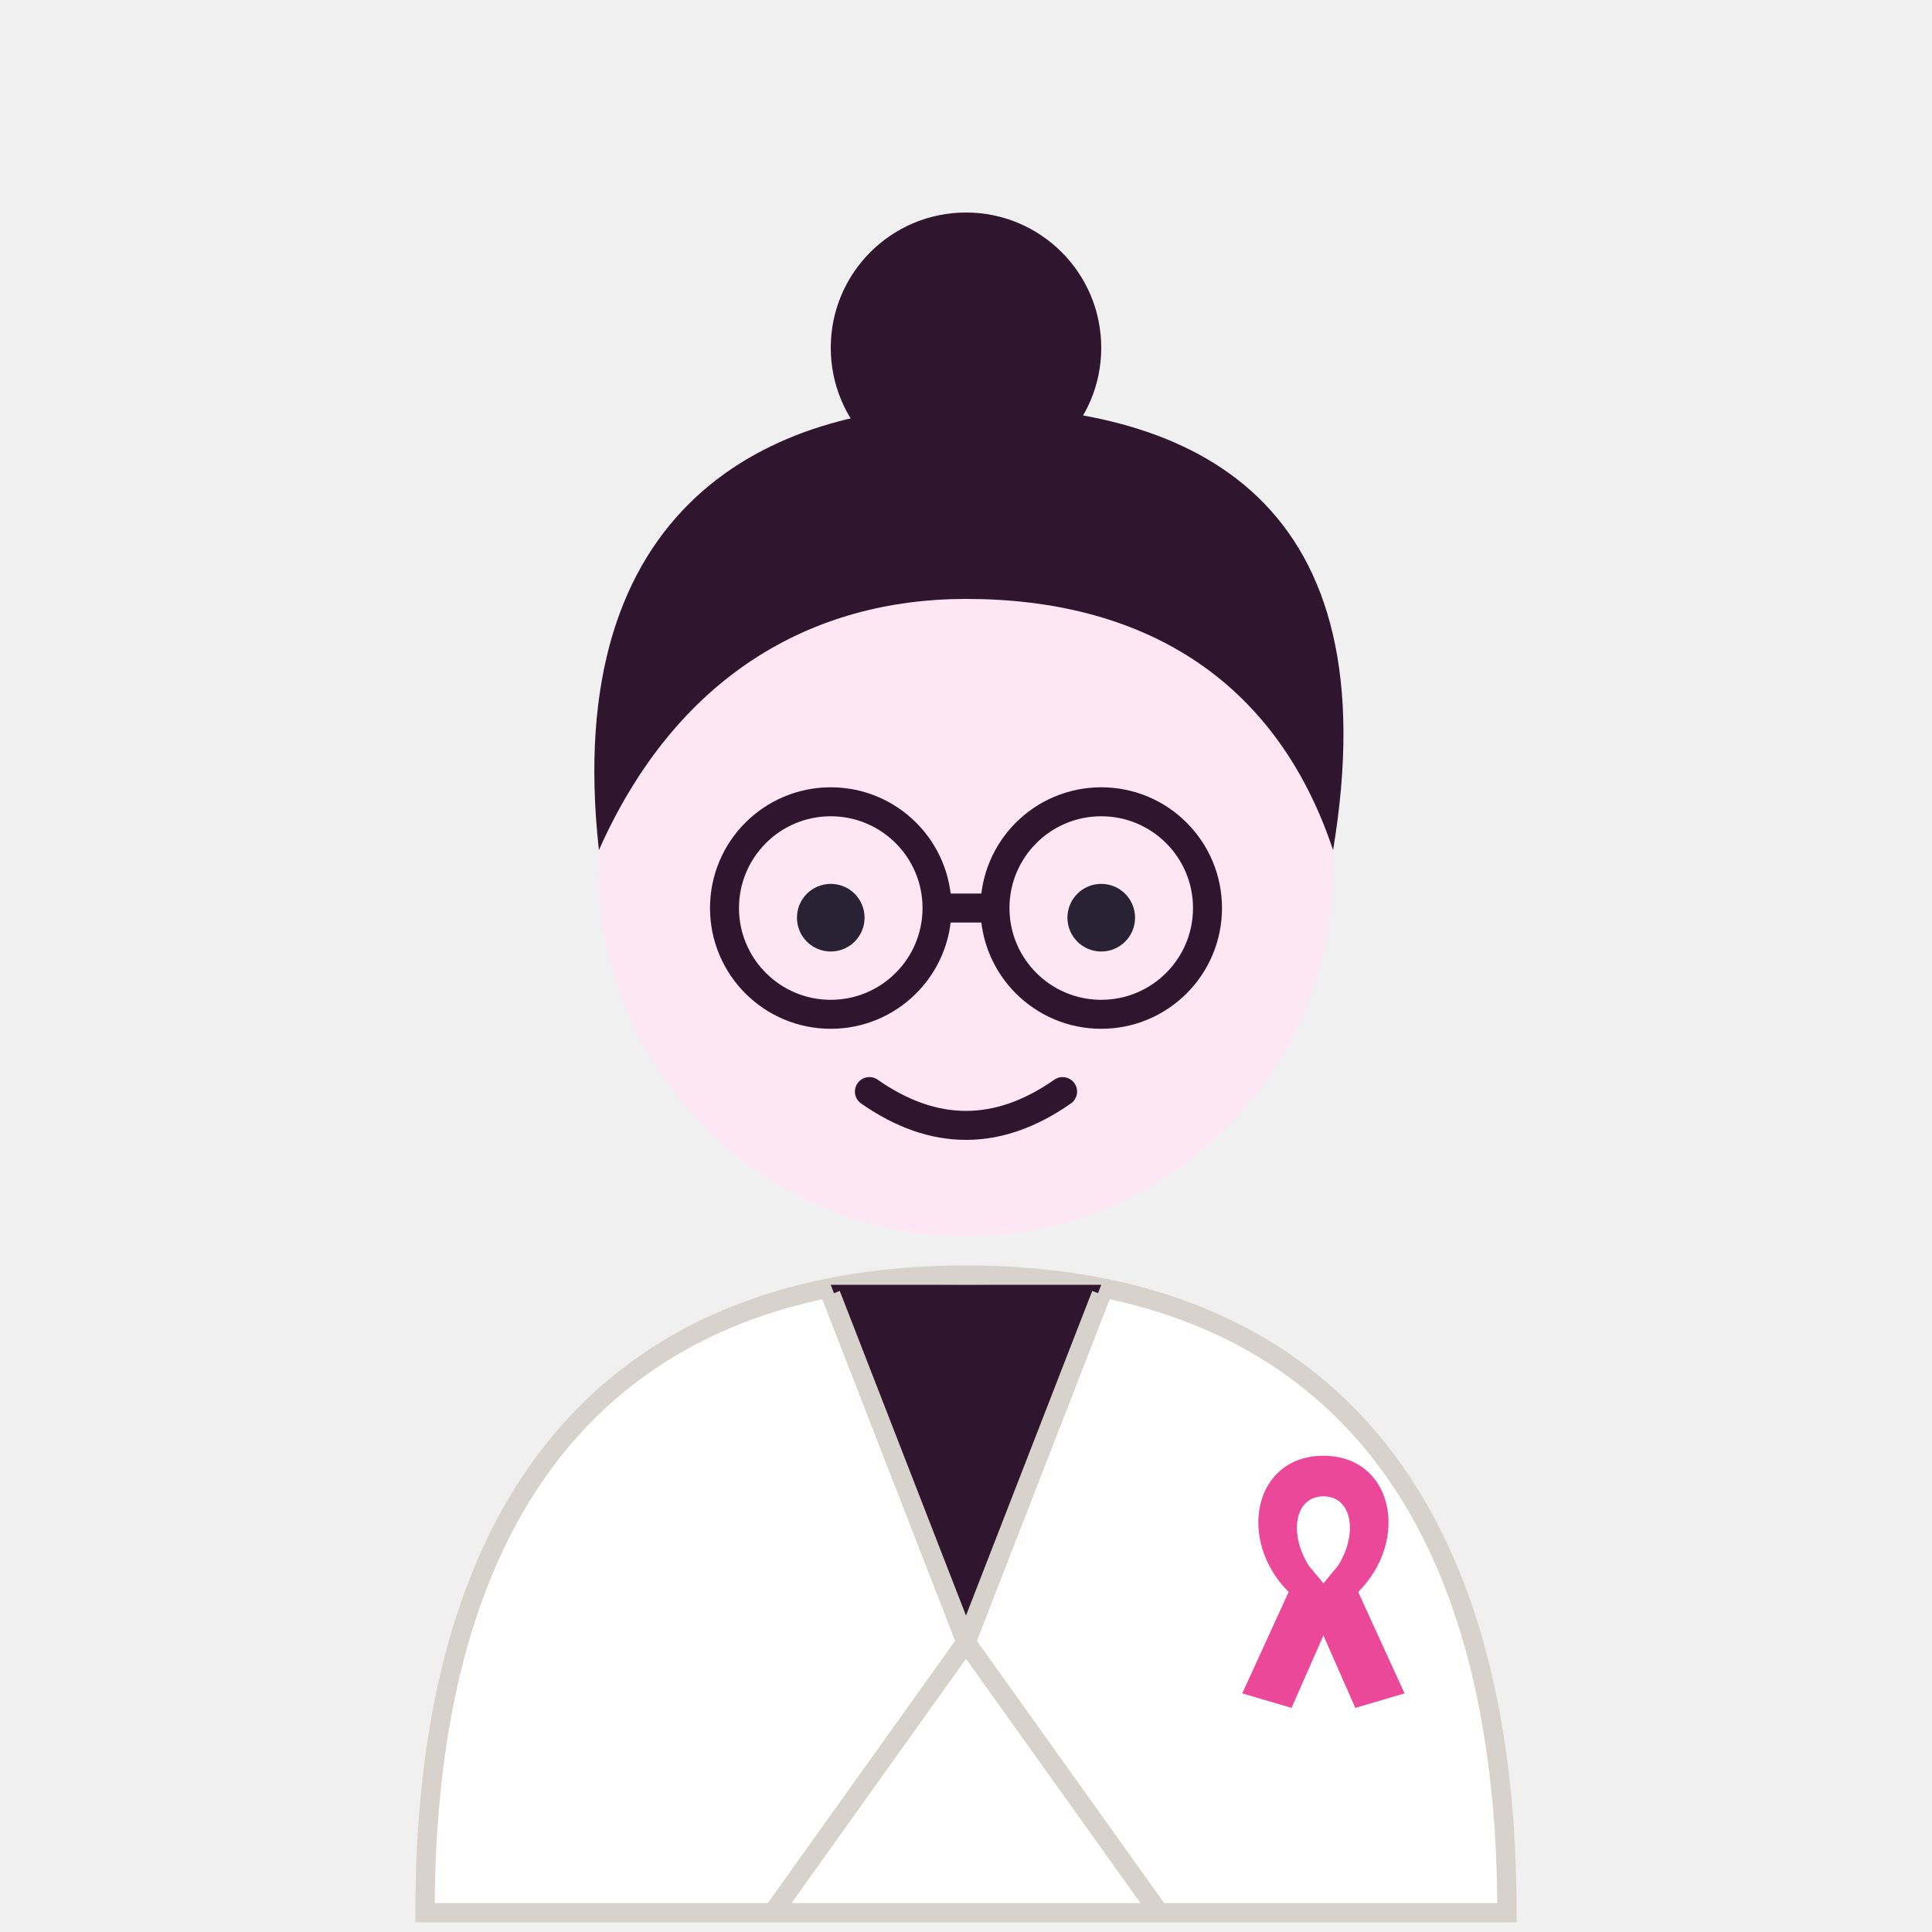
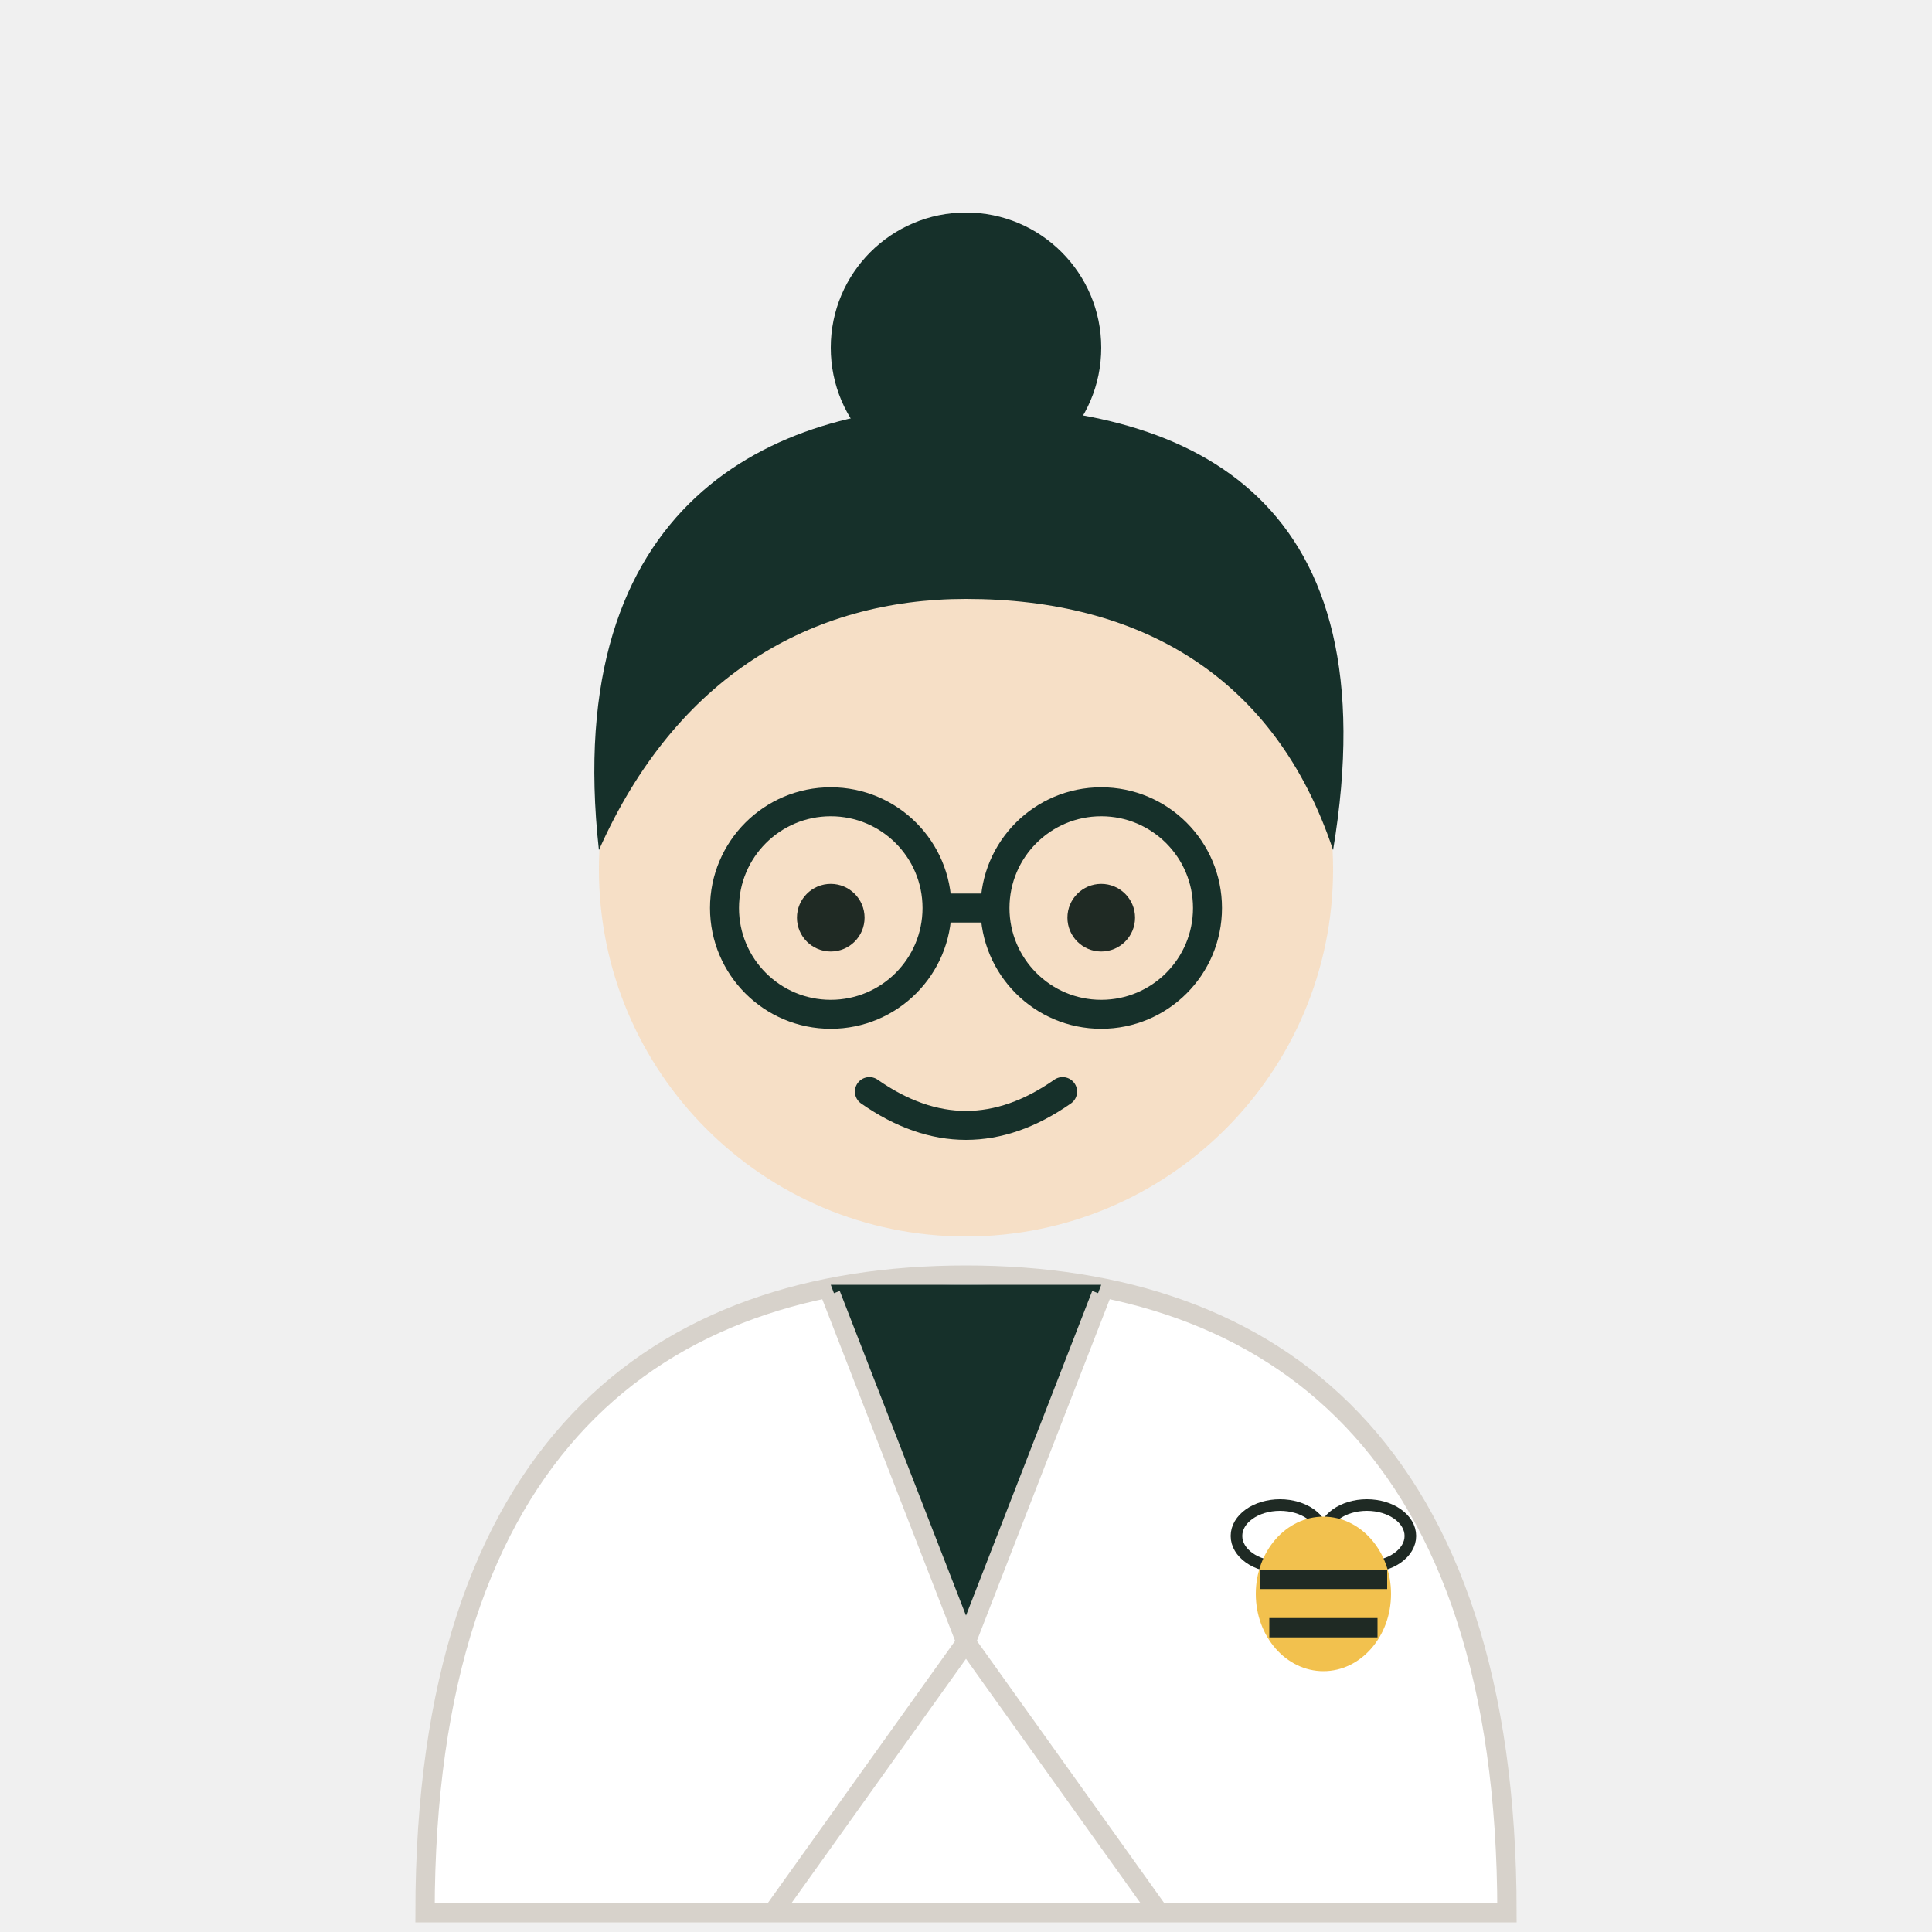
- <svg xmlns="http://www.w3.org/2000/svg" preserveAspectRatio="none" overflow="visible" style="display: block;" width="100" height="100" viewBox="0 0 100 100" fill="none">
+ <svg xmlns="http://www.w3.org/2000/svg" preserveAspectRatio="none" overflow="visible" style="display: block;" width="100" height="100" viewBox="0 0 200 200" fill="none">
  <g id="art">
-     <path id="Vector" d="M22 99C22 75 34 66 50 66C66 66 78 75 78 99H22Z" fill="white" stroke="#D7D2CB" />
-     <path id="Vector_2" d="M43 66.5L50 85L57 66.5H43Z" fill="#30152F" />
-     <path id="Vector_3" d="M43 67L50 85L40 99" stroke="#D7D2CB" />
-     <path id="Vector_4" d="M57 67L50 85L60 99" stroke="#D7D2CB" />
-     <path id="Vector_5" d="M68.5 75.35C64.9 75.35 64 79.7 66.7 82.4L64.3 87.65L66.85 88.4L68.5 84.65L70.15 88.4L72.7 87.65L70.3 82.4C73 79.7 72.1 75.35 68.5 75.35ZM68.5 77.45C67 77.45 66.7 79.4 67.75 81.05L68.5 81.95L69.25 81.05C70.3 79.4 70 77.45 68.5 77.45Z" fill-rule="evenodd" clip-rule="evenodd" fill="#EC4899" />
-     <path id="Vector_6" d="M50 25C53.866 25 57 21.866 57 18C57 14.134 53.866 11 50 11C46.134 11 43 14.134 43 18C43 21.866 46.134 25 50 25Z" fill="#30152F" />
-     <path id="Vector_7" d="M50 64C60.493 64 69 55.493 69 45C69 34.507 60.493 26 50 26C39.507 26 31 34.507 31 45C31 55.493 39.507 64 50 64Z" fill="#FCE7F3" />
-     <path id="Vector_8" d="M31 44C29 26 40 21 50 21C62 21 72 26 69 44C66 35 59 31 50 31C42 31 35 35 31 44Z" fill="#30152F" />
-     <path id="Vector_9" d="M43 49.25C43.967 49.25 44.75 48.467 44.75 47.5C44.75 46.533 43.967 45.75 43 45.75C42.033 45.75 41.25 46.533 41.25 47.5C41.25 48.467 42.033 49.25 43 49.25Z" fill="#292235" />
-     <path id="Vector_10" d="M57 49.25C57.967 49.25 58.75 48.467 58.75 47.5C58.75 46.533 57.967 45.75 57 45.75C56.033 45.75 55.25 46.533 55.25 47.5C55.25 48.467 56.033 49.25 57 49.25Z" fill="#292235" />
-     <path id="Vector_11" d="M48.5 47C48.5 50.038 46.038 52.5 43 52.5C39.962 52.5 37.5 50.038 37.5 47C37.5 43.962 39.962 41.5 43 41.5C46.038 41.5 48.5 43.962 48.5 47Z" stroke-width="1.5" stroke="#30152F" />
-     <path id="Vector_12" d="M62.5 47C62.5 50.038 60.038 52.5 57 52.5C53.962 52.5 51.5 50.038 51.5 47C51.5 43.962 53.962 41.5 57 41.5C60.038 41.5 62.5 43.962 62.5 47Z" stroke-width="1.5" stroke="#30152F" />
-     <path id="Vector_13" d="M48.5 47H51.5" stroke-width="1.5" stroke="#30152F" />
-     <path id="Vector_14" d="M45 56.5C48.333 58.833 51.667 58.833 55 56.5" stroke-width="1.5" stroke-linecap="round" stroke="#30152F" />
+     <path id="Vector" d="M44 198C44 150 68 132 100 132C132 132 156 150 156 198H44Z" fill="white" stroke-width="2" stroke="#D7D2CB" />
+     <path id="Vector_2" d="M86 133L100 170L114 133H86Z" fill="#16302A" />
+     <path id="Vector_3" d="M86 134L100 170L80 198" stroke-width="2" stroke="#D7D2CB" />
+     <path id="Vector_4" d="M114 134L100 170L120 198" stroke-width="2" stroke="#D7D2CB" />
+     <g id="bee-badge">
+       <ellipse cx="132.5" cy="159.0" rx="4.5" ry="3.2" fill="white" fill-opacity="0.95" stroke="#1F2A24" stroke-width="1.20" />
+       <ellipse cx="141.5" cy="159.0" rx="4.5" ry="3.2" fill="white" fill-opacity="0.95" stroke="#1F2A24" stroke-width="1.20" />
+       <ellipse cx="137" cy="165" rx="7.0" ry="8.0" fill="#F2C14E" />
+       <path d="M130.4 163.5H143.6M131.4 168.5H142.6" stroke="#1F2A24" stroke-width="2.00" />
+     </g>
+     <path id="Vector_6" d="M100 50C107.732 50 114 43.732 114 36C114 28.268 107.732 22 100 22C92.268 22 86 28.268 86 36C86 43.732 92.268 50 100 50Z" fill="#16302A" />
+     <path id="Vector_7" d="M100 128C120.987 128 138 110.987 138 90C138 69.013 120.987 52 100 52C79.013 52 62 69.013 62 90C62 110.987 79.013 128 100 128Z" fill="#F6DFC6" />
+     <path id="Vector_8" d="M62 88C58 52 80 42 100 42C124 42 144 52 138 88C132 70 118 62 100 62C84 62 70 70 62 88Z" fill="#16302A" />
+     <path id="Vector_9" d="M86 98.5C87.933 98.5 89.5 96.933 89.5 95C89.5 93.067 87.933 91.5 86 91.5C84.067 91.5 82.5 93.067 82.5 95C82.5 96.933 84.067 98.5 86 98.5Z" fill="#1F2A24" />
+     <path id="Vector_10" d="M114 98.5C115.933 98.5 117.5 96.933 117.5 95C117.5 93.067 115.933 91.5 114 91.5C112.067 91.5 110.5 93.067 110.5 95C110.5 96.933 112.067 98.5 114 98.5Z" fill="#1F2A24" />
+     <path id="Vector_11" d="M97 94C97 100.075 92.075 105 86 105C79.925 105 75 100.075 75 94C75 87.925 79.925 83 86 83C92.075 83 97 87.925 97 94Z" stroke-width="3" stroke="#16302A" />
+     <path id="Vector_12" d="M125 94C125 100.075 120.075 105 114 105C107.925 105 103 100.075 103 94C103 87.925 107.925 83 114 83C120.075 83 125 87.925 125 94Z" stroke-width="3" stroke="#16302A" />
+     <path id="Vector_13" d="M97 94H103" stroke-width="3" stroke="#16302A" />
+     <path id="Vector_14" d="M90 113C96.667 117.667 103.333 117.667 110 113" stroke-width="3" stroke-linecap="round" stroke="#16302A" />
  </g>
</svg>
